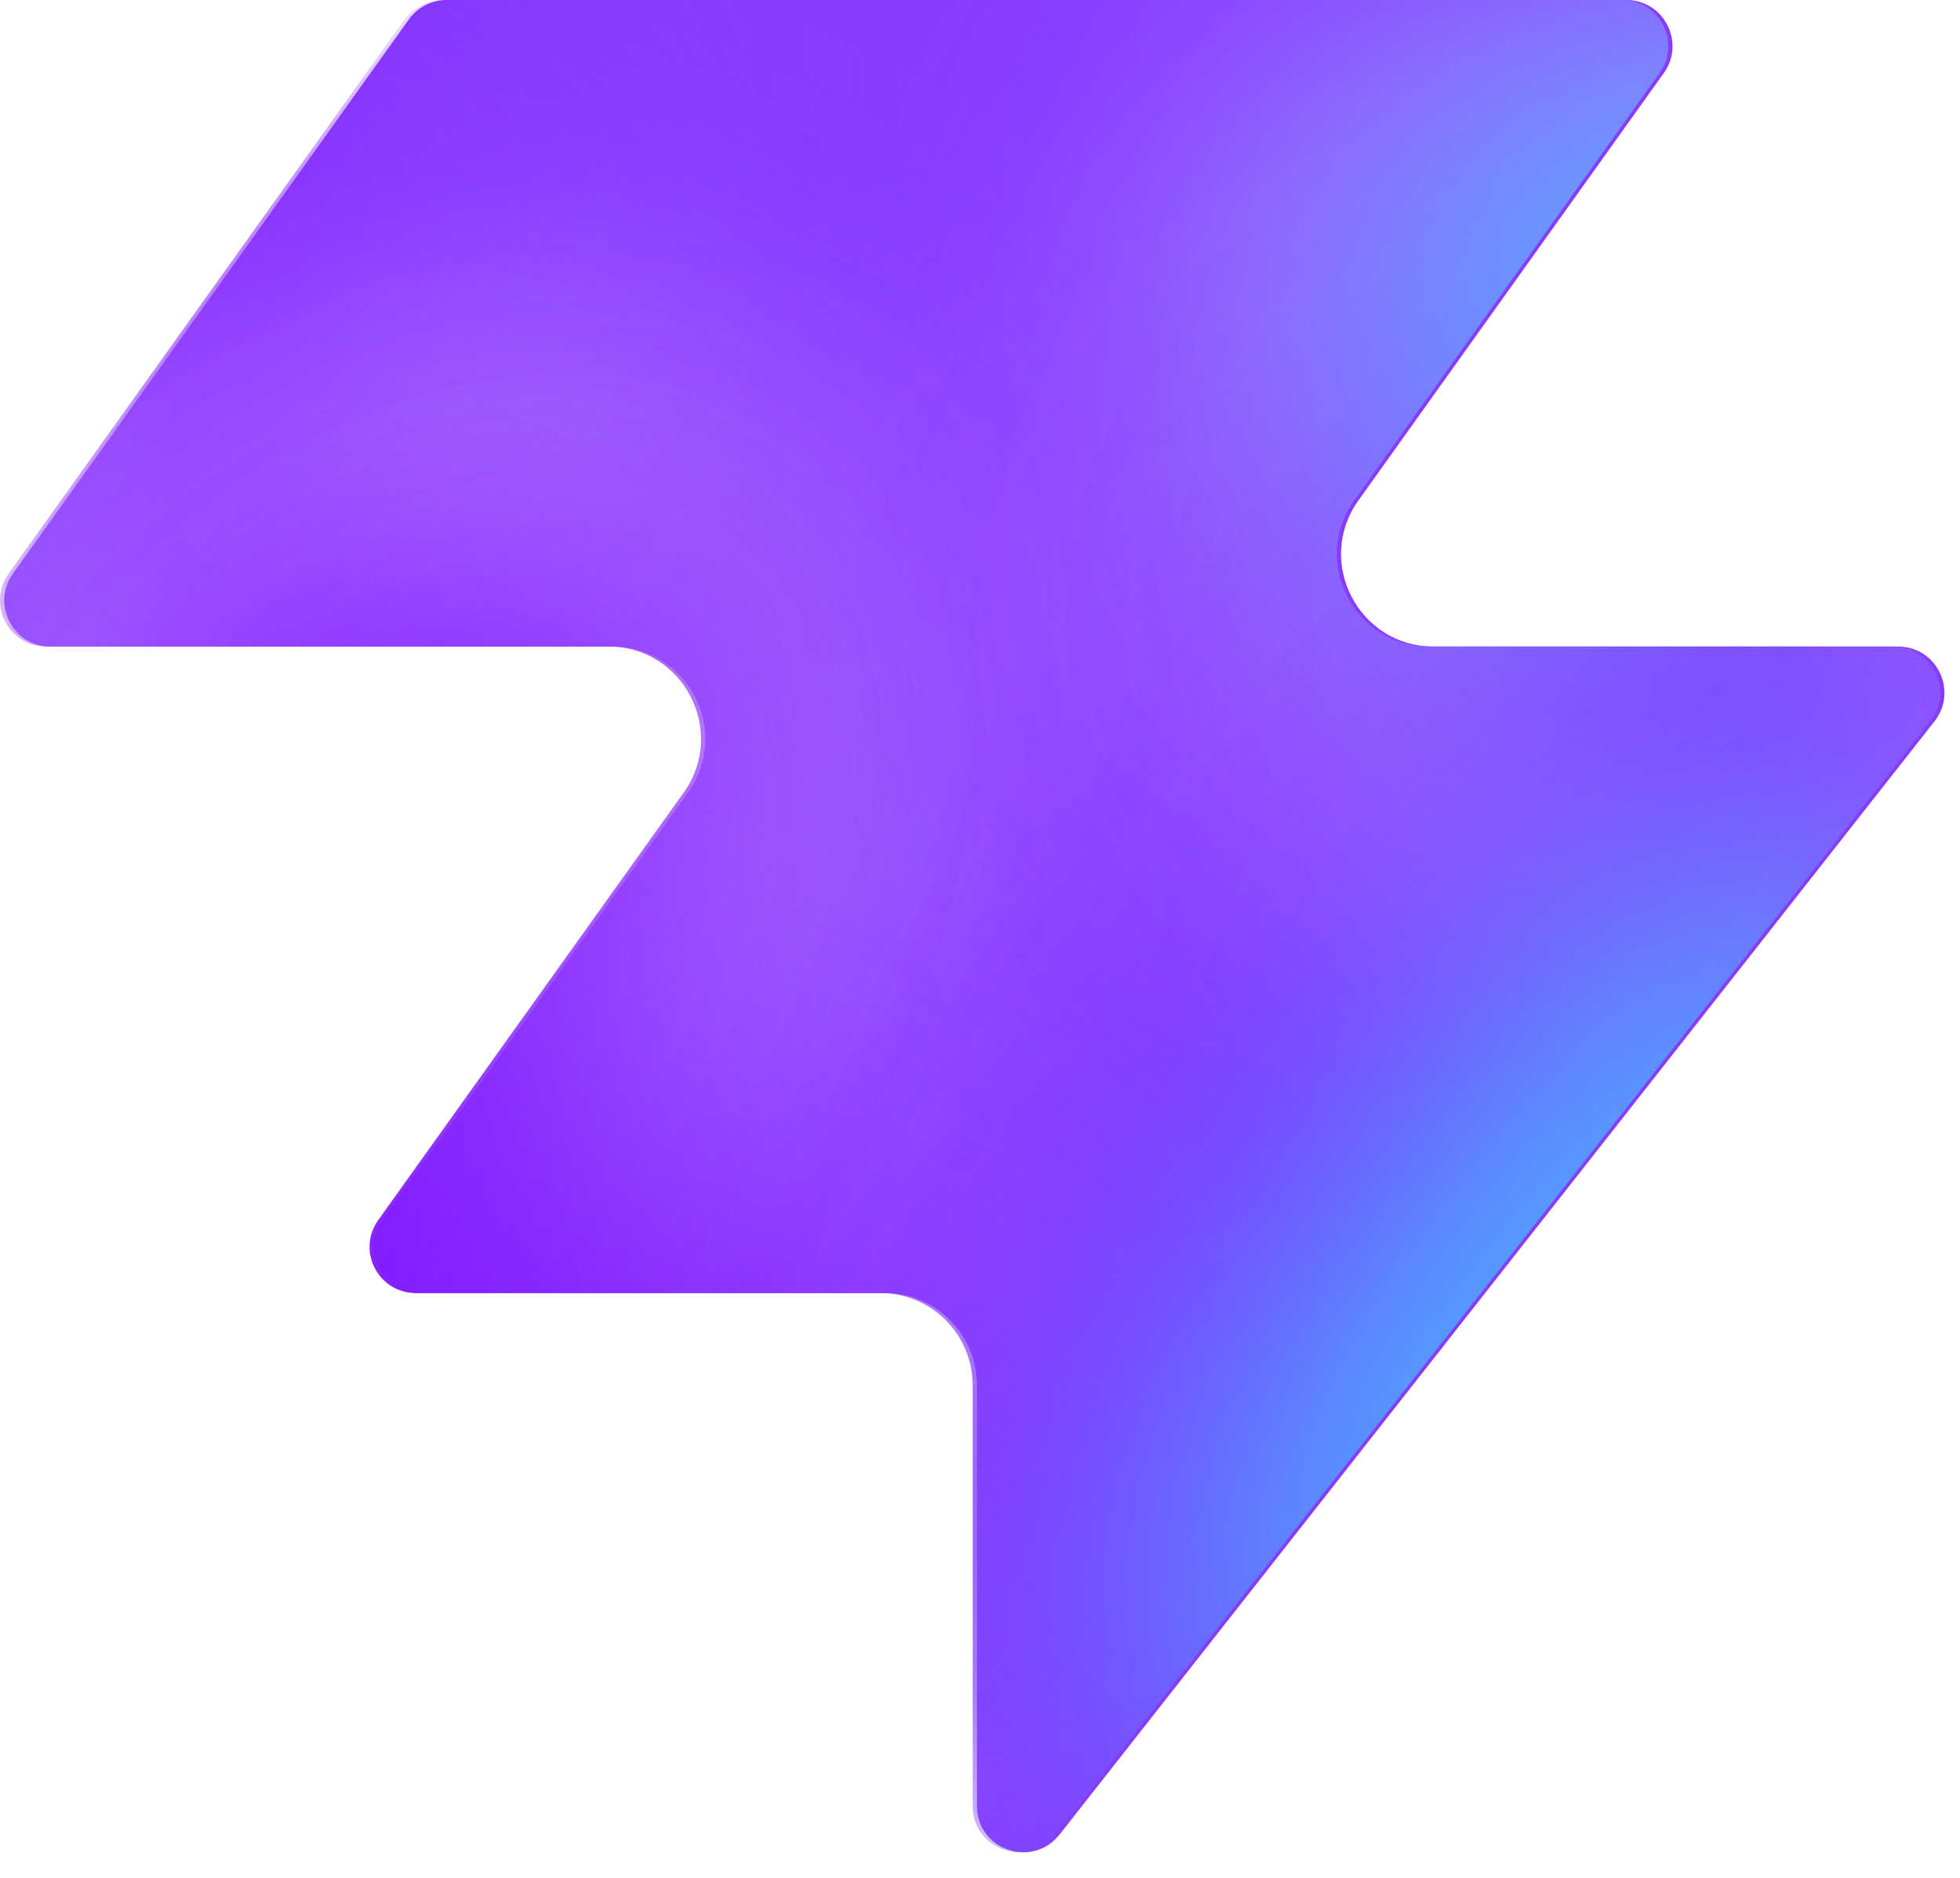
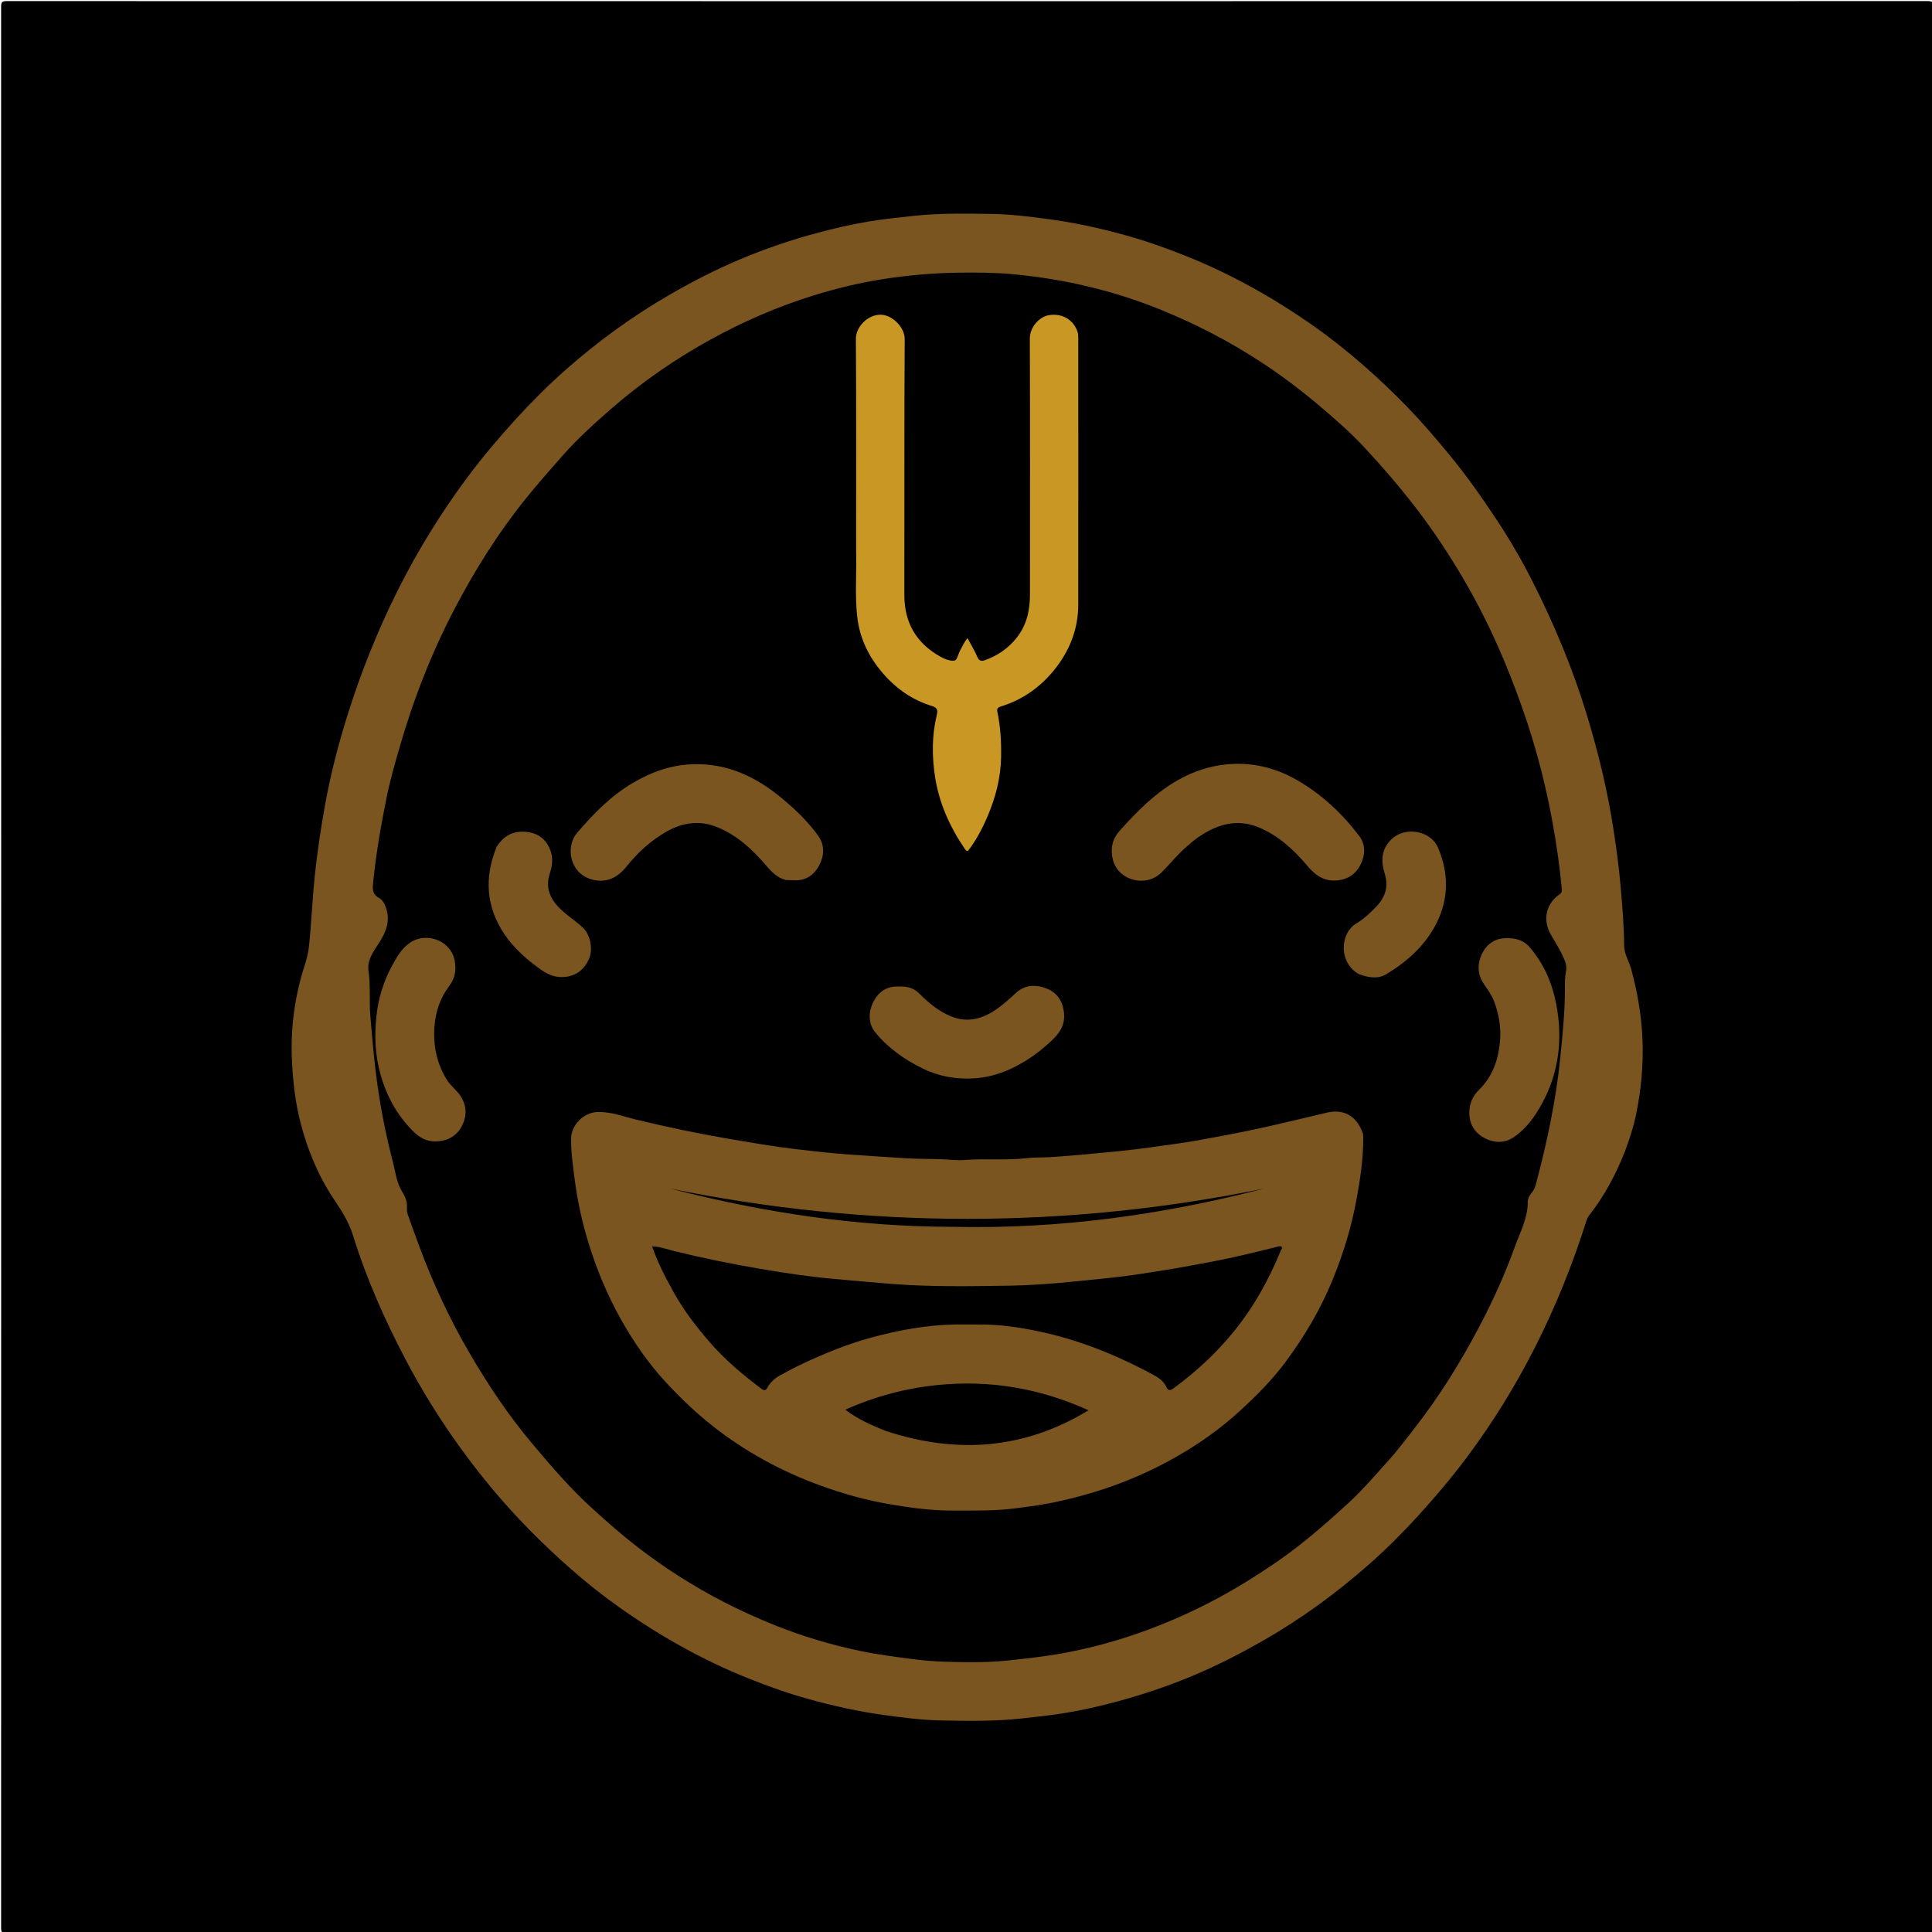
- <svg xmlns="http://www.w3.org/2000/svg" width="48" height="46" fill="none" viewBox="0 0 48 46">
-   <path fill="#863bff" d="M25.946 44.938c-.664.845-2.021.375-2.021-.698V33.937a2.26 2.26 0 0 0-2.262-2.262H10.287c-.92 0-1.456-1.04-.92-1.788l7.48-10.471c1.07-1.497 0-3.578-1.842-3.578H1.237c-.92 0-1.456-1.04-.92-1.788L10.013.474c.214-.297.556-.474.92-.474h28.894c.92 0 1.456 1.04.92 1.788l-7.48 10.471c-1.07 1.498 0 3.579 1.842 3.579h11.377c.943 0 1.473 1.088.89 1.83L25.947 44.94z" style="fill:#863bff;fill:color(display-p3 .525 .23 1);fill-opacity:1" />
-   <mask id="a" width="48" height="46" x="0" y="0" maskUnits="userSpaceOnUse" style="mask-type:alpha">
-     <path fill="#000" d="M25.842 44.938c-.664.844-2.021.375-2.021-.698V33.937a2.26 2.26 0 0 0-2.262-2.262H10.183c-.92 0-1.456-1.04-.92-1.788l7.48-10.471c1.07-1.498 0-3.579-1.842-3.579H1.133c-.92 0-1.456-1.04-.92-1.787L9.91.473c.214-.297.556-.474.92-.474h28.894c.92 0 1.456 1.04.92 1.788l-7.48 10.471c-1.07 1.498 0 3.578 1.842 3.578h11.377c.943 0 1.473 1.088.89 1.832L25.843 44.94z" style="fill:#000;fill-opacity:1" />
-   </mask>
-   <g mask="url(#a)">
-     <g filter="url(#b)">
-       <ellipse cx="5.508" cy="14.704" fill="#ede6ff" rx="5.508" ry="14.704" style="fill:#ede6ff;fill:color(display-p3 .927 .903 1);fill-opacity:1" transform="matrix(.00324 1 1 -.00324 -4.47 31.516)" />
-     </g>
-     <g filter="url(#c)">
-       <ellipse cx="10.399" cy="29.851" fill="#ede6ff" rx="10.399" ry="29.851" style="fill:#ede6ff;fill:color(display-p3 .927 .903 1);fill-opacity:1" transform="matrix(.00324 1 1 -.00324 -39.328 7.883)" />
-     </g>
-     <g filter="url(#d)">
-       <ellipse cx="5.508" cy="30.487" fill="#7e14ff" rx="5.508" ry="30.487" style="fill:#7e14ff;fill:color(display-p3 .492 .077 1);fill-opacity:1" transform="rotate(89.814 -25.913 -14.639)scale(1 -1)" />
-     </g>
-     <g filter="url(#e)">
-       <ellipse cx="5.508" cy="30.599" fill="#7e14ff" rx="5.508" ry="30.599" style="fill:#7e14ff;fill:color(display-p3 .492 .077 1);fill-opacity:1" transform="rotate(89.814 -32.644 -3.334)scale(1 -1)" />
-     </g>
-     <g filter="url(#f)">
-       <ellipse cx="5.508" cy="30.599" fill="#7e14ff" rx="5.508" ry="30.599" style="fill:#7e14ff;fill:color(display-p3 .492 .077 1);fill-opacity:1" transform="matrix(.00324 1 1 -.00324 -34.34 30.47)" />
-     </g>
-     <g filter="url(#g)">
-       <ellipse cx="14.072" cy="22.078" fill="#ede6ff" rx="14.072" ry="22.078" style="fill:#ede6ff;fill:color(display-p3 .927 .903 1);fill-opacity:1" transform="rotate(93.35 24.506 48.493)scale(-1 1)" />
-     </g>
-     <g filter="url(#h)">
-       <ellipse cx="3.47" cy="21.501" fill="#7e14ff" rx="3.47" ry="21.501" style="fill:#7e14ff;fill:color(display-p3 .492 .077 1);fill-opacity:1" transform="rotate(89.009 28.708 47.59)scale(-1 1)" />
-     </g>
-     <g filter="url(#i)">
-       <ellipse cx="3.47" cy="21.501" fill="#7e14ff" rx="3.47" ry="21.501" style="fill:#7e14ff;fill:color(display-p3 .492 .077 1);fill-opacity:1" transform="rotate(89.009 28.708 47.59)scale(-1 1)" />
-     </g>
-     <g filter="url(#j)">
-       <ellipse cx=".387" cy="8.972" fill="#7e14ff" rx="4.407" ry="29.108" style="fill:#7e14ff;fill:color(display-p3 .492 .077 1);fill-opacity:1" transform="rotate(39.51 .387 8.972)" />
-     </g>
-     <g filter="url(#k)">
-       <ellipse cx="47.523" cy="-6.092" fill="#7e14ff" rx="4.407" ry="29.108" style="fill:#7e14ff;fill:color(display-p3 .492 .077 1);fill-opacity:1" transform="rotate(37.892 47.523 -6.092)" />
-     </g>
-     <g filter="url(#l)">
-       <ellipse cx="41.412" cy="6.333" fill="#47bfff" rx="5.971" ry="9.665" style="fill:#47bfff;fill:color(display-p3 .28 .748 1);fill-opacity:1" transform="rotate(37.892 41.412 6.333)" />
-     </g>
-     <g filter="url(#m)">
-       <ellipse cx="-1.879" cy="38.332" fill="#7e14ff" rx="4.407" ry="29.108" style="fill:#7e14ff;fill:color(display-p3 .492 .077 1);fill-opacity:1" transform="rotate(37.892 -1.88 38.332)" />
-     </g>
-     <g filter="url(#n)">
-       <ellipse cx="-1.879" cy="38.332" fill="#7e14ff" rx="4.407" ry="29.108" style="fill:#7e14ff;fill:color(display-p3 .492 .077 1);fill-opacity:1" transform="rotate(37.892 -1.88 38.332)" />
-     </g>
-     <g filter="url(#o)">
-       <ellipse cx="35.651" cy="29.907" fill="#7e14ff" rx="4.407" ry="29.108" style="fill:#7e14ff;fill:color(display-p3 .492 .077 1);fill-opacity:1" transform="rotate(37.892 35.651 29.907)" />
-     </g>
-     <g filter="url(#p)">
-       <ellipse cx="38.418" cy="32.4" fill="#47bfff" rx="5.971" ry="15.297" style="fill:#47bfff;fill:color(display-p3 .28 .748 1);fill-opacity:1" transform="rotate(37.892 38.418 32.4)" />
-     </g>
-   </g>
-   <defs>
-     <filter id="b" width="60.045" height="41.654" x="-19.77" y="16.149" color-interpolation-filters="sRGB" filterUnits="userSpaceOnUse">
-       <feFlood flood-opacity="0" result="BackgroundImageFix" />
-       <feBlend in="SourceGraphic" in2="BackgroundImageFix" result="shape" />
-       <feGaussianBlur result="effect1_foregroundBlur_2002_17158" stdDeviation="7.659" />
-     </filter>
-     <filter id="c" width="90.34" height="51.437" x="-54.613" y="-7.533" color-interpolation-filters="sRGB" filterUnits="userSpaceOnUse">
-       <feFlood flood-opacity="0" result="BackgroundImageFix" />
-       <feBlend in="SourceGraphic" in2="BackgroundImageFix" result="shape" />
-       <feGaussianBlur result="effect1_foregroundBlur_2002_17158" stdDeviation="7.659" />
-     </filter>
-     <filter id="d" width="79.355" height="29.4" x="-49.64" y="2.03" color-interpolation-filters="sRGB" filterUnits="userSpaceOnUse">
-       <feFlood flood-opacity="0" result="BackgroundImageFix" />
-       <feBlend in="SourceGraphic" in2="BackgroundImageFix" result="shape" />
-       <feGaussianBlur result="effect1_foregroundBlur_2002_17158" stdDeviation="4.596" />
-     </filter>
-     <filter id="e" width="79.579" height="29.4" x="-45.045" y="20.029" color-interpolation-filters="sRGB" filterUnits="userSpaceOnUse">
-       <feFlood flood-opacity="0" result="BackgroundImageFix" />
-       <feBlend in="SourceGraphic" in2="BackgroundImageFix" result="shape" />
-       <feGaussianBlur result="effect1_foregroundBlur_2002_17158" stdDeviation="4.596" />
-     </filter>
-     <filter id="f" width="79.579" height="29.4" x="-43.513" y="21.178" color-interpolation-filters="sRGB" filterUnits="userSpaceOnUse">
-       <feFlood flood-opacity="0" result="BackgroundImageFix" />
-       <feBlend in="SourceGraphic" in2="BackgroundImageFix" result="shape" />
-       <feGaussianBlur result="effect1_foregroundBlur_2002_17158" stdDeviation="4.596" />
-     </filter>
-     <filter id="g" width="74.749" height="58.852" x="15.756" y="-17.901" color-interpolation-filters="sRGB" filterUnits="userSpaceOnUse">
-       <feFlood flood-opacity="0" result="BackgroundImageFix" />
-       <feBlend in="SourceGraphic" in2="BackgroundImageFix" result="shape" />
-       <feGaussianBlur result="effect1_foregroundBlur_2002_17158" stdDeviation="7.659" />
-     </filter>
-     <filter id="h" width="61.377" height="25.362" x="23.548" y="2.284" color-interpolation-filters="sRGB" filterUnits="userSpaceOnUse">
-       <feFlood flood-opacity="0" result="BackgroundImageFix" />
-       <feBlend in="SourceGraphic" in2="BackgroundImageFix" result="shape" />
-       <feGaussianBlur result="effect1_foregroundBlur_2002_17158" stdDeviation="4.596" />
-     </filter>
-     <filter id="i" width="61.377" height="25.362" x="23.548" y="2.284" color-interpolation-filters="sRGB" filterUnits="userSpaceOnUse">
-       <feFlood flood-opacity="0" result="BackgroundImageFix" />
-       <feBlend in="SourceGraphic" in2="BackgroundImageFix" result="shape" />
-       <feGaussianBlur result="effect1_foregroundBlur_2002_17158" stdDeviation="4.596" />
-     </filter>
-     <filter id="j" width="56.045" height="63.649" x="-27.636" y="-22.853" color-interpolation-filters="sRGB" filterUnits="userSpaceOnUse">
-       <feFlood flood-opacity="0" result="BackgroundImageFix" />
-       <feBlend in="SourceGraphic" in2="BackgroundImageFix" result="shape" />
-       <feGaussianBlur result="effect1_foregroundBlur_2002_17158" stdDeviation="4.596" />
-     </filter>
-     <filter id="k" width="54.814" height="64.646" x="20.116" y="-38.415" color-interpolation-filters="sRGB" filterUnits="userSpaceOnUse">
-       <feFlood flood-opacity="0" result="BackgroundImageFix" />
-       <feBlend in="SourceGraphic" in2="BackgroundImageFix" result="shape" />
-       <feGaussianBlur result="effect1_foregroundBlur_2002_17158" stdDeviation="4.596" />
-     </filter>
-     <filter id="l" width="33.541" height="35.313" x="24.641" y="-11.323" color-interpolation-filters="sRGB" filterUnits="userSpaceOnUse">
-       <feFlood flood-opacity="0" result="BackgroundImageFix" />
-       <feBlend in="SourceGraphic" in2="BackgroundImageFix" result="shape" />
-       <feGaussianBlur result="effect1_foregroundBlur_2002_17158" stdDeviation="4.596" />
-     </filter>
-     <filter id="m" width="54.814" height="64.646" x="-29.286" y="6.009" color-interpolation-filters="sRGB" filterUnits="userSpaceOnUse">
-       <feFlood flood-opacity="0" result="BackgroundImageFix" />
-       <feBlend in="SourceGraphic" in2="BackgroundImageFix" result="shape" />
-       <feGaussianBlur result="effect1_foregroundBlur_2002_17158" stdDeviation="4.596" />
-     </filter>
-     <filter id="n" width="54.814" height="64.646" x="-29.286" y="6.009" color-interpolation-filters="sRGB" filterUnits="userSpaceOnUse">
-       <feFlood flood-opacity="0" result="BackgroundImageFix" />
-       <feBlend in="SourceGraphic" in2="BackgroundImageFix" result="shape" />
-       <feGaussianBlur result="effect1_foregroundBlur_2002_17158" stdDeviation="4.596" />
-     </filter>
-     <filter id="o" width="54.814" height="64.646" x="8.244" y="-2.416" color-interpolation-filters="sRGB" filterUnits="userSpaceOnUse">
-       <feFlood flood-opacity="0" result="BackgroundImageFix" />
-       <feBlend in="SourceGraphic" in2="BackgroundImageFix" result="shape" />
-       <feGaussianBlur result="effect1_foregroundBlur_2002_17158" stdDeviation="4.596" />
-     </filter>
-     <filter id="p" width="39.409" height="43.623" x="18.713" y="10.588" color-interpolation-filters="sRGB" filterUnits="userSpaceOnUse">
-       <feFlood flood-opacity="0" result="BackgroundImageFix" />
-       <feBlend in="SourceGraphic" in2="BackgroundImageFix" result="shape" />
-       <feGaussianBlur result="effect1_foregroundBlur_2002_17158" stdDeviation="4.596" />
-     </filter>
-   </defs>
+ <svg xmlns="http://www.w3.org/2000/svg" version="1.1" id="Layer_1" x="0px" y="0px" width="100%" viewBox="0 0 1600 1600" enable-background="new 0 0 1600 1600" xml:space="preserve">
+   <path fill="#000000" opacity="1" stroke="none" d=" M948,1601   C633.5,1601 319.5,1600.992 5.5,1601.093   C1.752,1601.094 0.906,1600.25 0.907,1596.5   C1.005,1066.167 1.005,535.834 0.907,5.501   C0.907,1.754 1.748,0.906 5.499,0.907   C535.832,1.005 1066.166,1.005 1596.499,0.907   C1600.245,0.907 1601.094,1.747 1601.093,5.499   C1600.995,535.832 1600.995,1066.165 1601.093,1596.498   C1601.093,1600.243 1600.255,1601.096 1596.502,1601.094   C1380.501,1600.989 1164.501,1601 948,1601  z" />
+   <path fill="#7A5520" opacity="1" stroke="none" d=" M1345.691,953.609   C1338.129,972.652 1328.806,990.264 1316.354,1006.118   C1315.307,1007.45 1314.519,1008.847 1314.014,1010.443   C1302.531,1046.742 1288.408,1081.926 1271.161,1115.926   C1255.064,1147.661 1236.488,1177.763 1215.246,1206.262   C1202.598,1223.232 1188.971,1239.356 1174.714,1255.023   C1161.824,1269.186 1148.31,1282.695 1134.005,1295.318   C1107.1,1319.059 1078.242,1340.182 1047.05,1358.114   C1028.382,1368.845 1009.286,1378.657 989.509,1387.06   C968.702,1395.901 947.296,1403.108 925.446,1409.051   C911.11,1412.95 896.628,1416.258 882.026,1418.638   C869.846,1420.623 857.499,1421.931 845.183,1423.253   C823.429,1425.588 801.679,1425.193 779.944,1424.814   C763.961,1424.535 748.034,1422.513 732.135,1420.323   C710.832,1417.389 689.964,1412.739 669.299,1407.006   C652.594,1402.372 636.304,1396.544 620.192,1390.124   C582.386,1375.058 547.182,1355.249 513.975,1331.895   C499.409,1321.65 485.446,1310.563 472.063,1298.731   C460.357,1288.381 449.013,1277.688 438.069,1266.556   C417.748,1245.885 399.177,1223.701 382.16,1200.273   C365.174,1176.887 349.85,1152.415 336.367,1126.813   C318.784,1093.427 303.483,1059.036 292.3,1022.984   C288.84,1011.83 282.794,1002.51 276.497,993.109   C263.592,973.842 254.892,952.744 249.037,930.397   C244.581,913.391 242.63,896.12 241.786,878.524   C240.463,850.932 244.19,824.122 252.752,798.127   C255.961,788.384 256.418,778.855 257.217,768.968   C258.4,754.319 259.187,739.637 260.714,724.994   C262.737,705.604 265.649,686.386 269.081,667.24   C273.593,642.075 279.935,617.322 287.567,592.925   C298.631,557.561 312.283,523.264 328.831,490.045   C345.372,456.841 364.677,425.448 386.77,395.71   C399.394,378.718 413.047,362.618 427.309,346.957   C440.204,332.799 453.736,319.314 468.015,306.656   C494.752,282.955 523.557,262.016 554.538,244.081   C573.312,233.214 592.578,223.35 612.526,214.919   C633.346,206.12 654.708,198.795 676.589,192.934   C690.938,189.09 705.41,185.742 720.011,183.357   C732.19,181.367 744.539,180.063 756.855,178.746   C778.277,176.455 799.69,176.842 821.095,177.164   C837.423,177.41 853.673,179.466 869.904,181.69   C891.208,184.608 912.079,189.251 932.74,195.002   C949.44,199.649 965.736,205.462 981.847,211.887   C1019.649,226.961 1054.851,246.773 1088.059,270.12   C1102.627,280.362 1116.541,291.511 1129.975,303.282   C1142.109,313.915 1153.77,325.003 1164.986,336.56   C1177.199,349.145 1188.588,362.455 1199.785,375.976   C1213.817,392.92 1226.426,410.836 1238.582,429.096   C1249.658,445.734 1259.784,463.013 1268.806,480.813   C1287.052,516.808 1302.608,553.965 1314.348,592.652   C1323.693,623.448 1331.251,654.63 1336.161,686.469   C1338.577,702.133 1340.699,717.801 1342.073,733.59   C1343.509,750.093 1344.931,766.583 1345.047,783.166   C1345.096,790.099 1349.084,795.988 1350.854,802.501   C1355.978,821.364 1359.343,840.374 1360.207,860.004   C1361.152,881.476 1359.16,902.55 1354.834,923.444   C1352.733,933.593 1349.427,943.489 1345.691,953.609  z" />
+   <path fill="#000000" opacity="1" stroke="none" d=" M1167.251,1188.255   C1161.518,1195.323 1156.361,1202.428 1150.483,1208.876   C1139.415,1221.019 1128.816,1233.634 1116.685,1244.763   C1098.053,1261.856 1079.023,1278.491 1058.186,1292.909   C1036.835,1307.683 1014.674,1321.074 991.259,1332.375   C955.995,1349.396 919.267,1361.944 880.726,1369.029   C865.143,1371.894 849.421,1373.607 833.659,1375.258   C822.895,1376.387 812.037,1376.601 801.423,1376.513   C787.124,1376.393 772.688,1376.17 758.316,1374.318   C742.604,1372.293 726.923,1370.333 711.424,1367.05   C687.816,1362.051 664.799,1355.163 642.359,1346.21   C627.593,1340.318 613.159,1333.767 599.05,1326.494   C573.606,1313.378 549.608,1297.954 526.981,1280.432   C514.559,1270.814 502.837,1260.379 491.165,1249.848   C472.519,1233.026 456.304,1214.089 440.221,1194.911   C420.942,1171.925 404.384,1147.094 389.287,1121.314   C372.56,1092.749 358.586,1062.783 347.058,1031.719   C344.016,1023.522 341.06,1015.294 338.133,1007.056   C337.359,1004.878 336.775,1002.644 336.981,1000.252   C337.395,995.441 335.781,991.34 333.213,987.217   C328.25,979.247 327.363,969.828 325.051,960.951   C318.604,936.2 313.949,911.098 310.935,885.692   C309.183,870.922 307.955,856.112 306.696,841.294   C305.639,828.864 307.015,816.435 305.181,804.028   C303.837,794.937 309.552,787.659 314.142,780.478   C319.601,771.936 323.098,763.237 320.038,752.931   C318.909,749.129 317.075,745.358 313.864,743.645   C307.763,740.391 308.583,735.285 309.084,730.239   C311.43,706.597 315.591,683.216 320.281,659.959   C323.013,646.408 326.867,633.061 330.68,619.755   C342.219,579.473 357.376,540.591 376.859,503.466   C393.54,471.68 412.557,441.383 435.085,413.353   C445.034,400.976 455.524,389.091 466.04,377.195   C478.408,363.205 492.152,350.732 506.143,338.56   C531.35,316.628 558.69,297.644 587.991,281.462   C615.434,266.306 644.018,253.872 673.936,244.607   C693.15,238.657 712.699,233.982 732.628,230.937   C752.782,227.857 772.985,226.127 793.401,225.817   C808.804,225.583 824.184,225.708 839.462,227.145   C881.395,231.09 922.021,240.558 961.167,256.473   C990.518,268.406 1018.423,282.832 1044.906,300.225   C1061.499,311.123 1077.256,323.006 1092.393,335.816   C1105.574,346.97 1118.583,358.321 1130.323,370.965   C1143.921,385.61 1157.001,400.708 1169.362,416.47   C1185.295,436.788 1199.574,458.183 1212.546,480.417   C1224.96,501.698 1235.817,523.808 1245.404,546.561   C1252.719,563.924 1259.247,581.552 1265.127,599.414   C1274.053,626.527 1280.893,654.2 1285.976,682.293   C1289.238,700.318 1291.771,718.44 1293.442,736.691   C1293.671,739.192 1292.511,739.899 1291.086,740.947   C1279.882,749.186 1277.528,762.325 1284.526,774.329   C1288.668,781.436 1293.158,788.392 1296.127,796.173   C1297.265,799.156 1297.403,802.186 1296.815,804.972   C1295.871,809.453 1296.018,813.893 1296.018,818.36   C1296.015,837.596 1294.111,856.676 1292.177,875.8   C1288.566,911.522 1281.099,946.432 1271.875,981.036   C1271.187,983.618 1269.98,986.002 1268.313,988.034   C1266.553,990.179 1265.203,992.772 1265.226,995.209   C1265.357,1008.768 1258.881,1020.418 1254.516,1032.573   C1246.412,1055.141 1236.504,1076.991 1225.332,1098.226   C1209.472,1128.374 1191.574,1157.236 1170.466,1184.038   C1169.447,1185.333 1168.488,1186.675 1167.251,1188.255  z" />
+   <path fill="#7A5520" opacity="1" stroke="none" d=" M878.071,1243.024   C865.619,1246.03 853.355,1247.488 841.088,1249.11   C823.71,1251.408 806.289,1250.935 788.863,1250.993   C771.438,1251.051 754.226,1248.709 737.117,1245.804   C717.244,1242.43 697.871,1236.982 678.933,1230.071   C646.89,1218.377 617.332,1202.281 590.429,1181.149   C576.252,1170.013 563.326,1157.606 551.198,1144.447   C536.747,1128.77 524.651,1111.232 514.197,1092.578   C503.081,1072.742 494.362,1051.912 487.637,1030.233   C482.159,1012.574 478.203,994.593 475.865,976.214   C474.444,965.044 472.785,953.942 472.979,942.64   C473.171,931.475 483.499,921.328 494.68,920.935   C506.041,920.536 516.45,924.725 527.142,927.288   C552.149,933.282 577.275,938.639 602.615,942.954   C621.619,946.19 640.637,949.533 659.773,951.764   C674.522,953.483 689.296,955.213 704.158,956.181   C719.849,957.202 735.523,958.387 751.229,959.266   C760.369,959.777 769.481,959.702 778.602,959.974   C785.23,960.172 792.024,961.19 798.431,960.678   C815.68,959.298 832.968,961.134 850.182,959.148   C857.565,958.296 865.07,958.696 872.538,958.148   C890.831,956.805 909.073,955.083 927.324,953.27   C943.763,951.637 960.065,949.152 976.401,946.892   C988.631,945.2 1000.753,942.709 1012.91,940.504   C1041.791,935.267 1070.256,928.202 1098.808,921.459   C1112.344,918.262 1123.148,923.592 1128.519,938.155   C1129.016,939.502 1128.978,941.091 1128.981,942.569   C1129.015,959.661 1126.487,976.468 1123.426,993.231   C1119.172,1016.534 1112.22,1038.981 1103.193,1060.879   C1093.307,1084.862 1080.191,1106.905 1064.808,1127.692   C1053.692,1142.716 1040.497,1155.888 1026.821,1168.435   C1011.001,1182.949 993.495,1195.382 974.799,1206.098   C944.598,1223.409 912.426,1235.475 878.071,1243.024  z" />
+   <path fill="#C99723" opacity="1" stroke="none" d=" M709,455   C709,396.512 709.195,338.522 708.808,280.536   C708.743,270.884 718.397,260.605 729.236,260.627   C738.916,260.646 749.292,271.092 749.233,280.742   C748.801,351.392 749.09,422.046 748.948,492.698   C748.902,515.687 758.83,532.621 778.677,543.76   C782.138,545.704 786.463,547.498 790.17,547.134   C792.702,546.885 793.403,541.94 794.931,539.108   C796.771,535.696 798.269,532.097 801.231,528.4   C804.162,533.92 807.208,538.863 809.438,544.151   C810.796,547.371 812.768,547.747 815.313,546.861   C825.94,543.163 834.917,537.05 841.961,528.181   C850.316,517.662 852.962,505.359 852.973,492.342   C853.03,421.689 853.115,351.036 852.858,280.384   C852.825,271.26 860.304,262.524 868.394,261.068   C879.412,259.085 888.929,264.729 892.299,274.582   C892.989,276.6 892.967,278.465 892.968,280.392   C893.006,353.877 893.074,427.362 892.95,500.848   C892.917,520.279 886.347,537.635 874.509,552.965   C862.562,568.436 847.396,579.404 828.604,585.154   C826.468,585.808 825.429,586.94 825.961,589.435   C828.623,601.913 829.291,614.543 829.056,627.29   C828.742,644.394 824.441,660.588 817.824,676.122   C813.869,685.406 809.157,694.425 803.166,702.705   C801.312,705.268 800.809,705.651 798.88,702.814   C786.42,684.494 777.505,664.57 774.263,642.701   C771.798,626.068 771.717,609.162 775.714,592.522   C776.551,589.036 777.095,586.274 771.663,584.628   C755.462,579.718 741.915,570.123 730.924,557.304   C719.563,544.054 712.041,528.877 709.982,511.284   C707.81,492.718 709.596,474.09 709,455  z" />
+   <path fill="#7A5520" opacity="1" stroke="none" d=" M650.752,728.794   C643.393,726.788 638.727,721.753 634.318,716.594   C623.136,703.511 610.765,692.039 594.614,685.264   C579.778,679.042 565.529,680.996 551.974,688.703   C539.045,696.055 528.186,705.949 518.895,717.586   C511.331,727.06 501.739,731.74 489.606,728.184   C471.779,722.958 468.019,701.227 478.079,689.539   C491.512,673.932 505.804,659.209 523.754,648.576   C539.495,639.251 556.064,633.287 574.706,632.869   C603.176,632.229 626.625,643.681 647.79,661.314   C658.901,670.57 669.352,680.564 677.744,692.38   C682.976,699.746 682.645,708.344 678.77,716.012   C674.71,724.046 668.011,729.394 658.162,729.008   C655.832,728.917 653.499,728.933 650.752,728.794  z" />
+   <path fill="#7A5520" opacity="1" stroke="none" d=" M984.023,700.01   C975.688,706.926 969.267,715.262 961.832,722.6   C948.961,735.303 925.989,729.331 921.625,711.9   C919.475,703.309 920.863,695.13 927.359,687.9   C934.479,679.977 941.749,672.192 949.602,665.078   C967.923,648.483 988.828,636.223 1013.743,633.242   C1035.344,630.658 1055.915,635.386 1074.797,646.412   C1094.93,658.169 1111.66,673.861 1125.673,692.339   C1131.108,699.506 1130.642,708.241 1126.806,715.925   C1122.784,723.982 1116.067,728.629 1106.286,729.19   C1095.357,729.817 1088.554,723.945 1082.297,716.596   C1071.147,703.501 1058.77,692.055 1042.634,685.272   C1028.189,679.199 1014.278,681.056 1000.859,688.15   C994.889,691.306 989.3,695.193 984.023,700.01  z" />
+   <path fill="#7A5520" opacity="1" stroke="none" d=" M376.998,799.215   C377.692,806.095 375.707,811.576 371.868,816.778   C364.558,826.682 360.671,837.763 359.791,850.247   C358.674,866.105 361.688,880.635 370.025,894.164   C373.285,899.453 378.532,902.995 381.78,908.24   C386.547,915.939 386.632,924.242 382.817,931.92   C378.809,939.986 372.054,944.533 362.29,945.204   C350.126,946.04 343.274,938.55 336.546,930.803   C326.325,919.034 319.54,905.23 315.255,890.317   C310.582,874.055 309.944,857.452 311.834,840.641   C313.427,826.482 317.534,813.148 324.219,800.686   C328.171,793.319 332.16,785.821 339.413,780.813   C353.834,770.854 376.158,779.694 376.998,799.215  z" />
+   <path fill="#7A5520" opacity="1" stroke="none" d=" M1265.732,783.234   C1278.285,797.325 1285.4,813.794 1288.823,831.668   C1294.339,860.476 1291.091,888.342 1276.799,914.329   C1270.96,924.945 1263.85,934.813 1253.654,941.762   C1246.183,946.854 1237.681,946.635 1230.023,942.793   C1221.993,938.763 1217.087,932.059 1216.856,922.238   C1216.665,914.142 1219.388,907.929 1225.046,902.351   C1235.876,891.676 1240.612,878.344 1242.154,863.342   C1243.405,851.17 1241.396,839.824 1237.07,828.587   C1234.951,823.083 1231.215,818.664 1228.182,813.778   C1223.357,806.003 1223.584,797.693 1227.229,790.081   C1231.114,781.968 1237.913,776.893 1247.741,776.921   C1254.457,776.94 1260.529,778.126 1265.732,783.234  z" />
+   <path fill="#7A5520" opacity="1" stroke="none" d=" M747.732,817.001   C753.348,817.274 757.743,819.186 761.417,822.892   C769.032,830.574 777.319,837.446 787.4,841.623   C801.663,847.532 814.519,843.56 826.355,835.015   C831.706,831.152 836.6,826.691 841.478,822.197   C849.003,815.265 858.264,815.221 867.051,818.781   C875.53,822.215 880.114,829.035 881.15,838.66   C882.596,852.101 873.841,859.368 865.377,866.749   C858.176,873.027 850.207,878.37 841.704,882.864   C830.926,888.562 819.557,892.141 807.371,892.997   C792.203,894.062 777.617,891.511 764.002,884.824   C749.028,877.47 735.372,867.901 724.848,854.927   C718.835,847.514 719.106,837.923 723.403,829.497   C727.348,821.764 733.916,816.806 743.283,816.996   C744.615,817.023 745.948,817 747.732,817.001  z" />
+   <path fill="#7A5520" opacity="1" stroke="none" d=" M1125.497,806.792   C1108.524,797.386 1109.391,773.079 1123.348,764.698   C1129.702,760.882 1135.199,755.708 1140.323,750.227   C1147.491,742.56 1149.938,733.821 1146.82,723.723   C1143.534,713.077 1143.739,703.33 1152.491,694.919   C1163.599,684.245 1184.776,687.693 1190.883,701.958   C1199.869,722.948 1199.965,744.208 1189.547,764.762   C1180.247,783.109 1165.317,796.403 1147.96,806.839   C1141.088,810.97 1133.244,809.606 1125.497,806.792  z" />
+   <path fill="#7A5520" opacity="1" stroke="none" d=" M411.235,701.431   C417.378,691.478 426.07,687.538 437.171,689.082   C447.255,690.485 453.603,696.685 456.395,706.091   C458.104,711.846 457.123,717.846 455.243,723.674   C451.932,733.939 454.714,742.683 461.942,750.569   C468.274,757.477 476.398,762.162 483.051,768.601   C488.974,774.336 491.36,786.629 487.627,794.548   C483.573,803.146 477.021,808.414 466.896,809.135   C458.579,809.727 452.303,806.22 446.013,801.655   C432.485,791.836 420.65,780.459 412.872,765.489   C402.025,744.614 402.424,723.27 411.235,701.431  z" />
+   <path fill="#000000" opacity="1" stroke="none" d=" M970.058,1051.008   C981.843,1048.902 993.193,1046.846 1004.525,1044.696   C1022.499,1041.285 1040.245,1036.868 1057.995,1032.473   C1059.166,1032.184 1060.404,1031.669 1061.292,1032.502   C1062.417,1033.558 1061.101,1034.647 1060.714,1035.599   C1050.697,1060.224 1037.858,1083.134 1020.905,1103.791   C1006.616,1121.202 990.269,1136.22 972.186,1149.509   C969.325,1151.612 967.591,1152.234 965.781,1148.375   C963.751,1144.051 959.97,1141.205 955.841,1138.962   C925.36,1122.404 893.442,1109.459 859.419,1102.418   C843.597,1099.143 827.538,1096.796 811.232,1096.923   C804.501,1096.976 797.773,1096.769 791.025,1096.889   C767.24,1097.314 744.131,1101.561 721.264,1107.8   C701.758,1113.122 683.136,1120.738 664.903,1129.269   C658.495,1132.268 652.184,1135.642 645.936,1139.046   C641.47,1141.478 637.849,1144.924 635.416,1149.339   C633.999,1151.911 632.682,1151.658 630.809,1150.263   C615.118,1138.574 600.292,1126.011 587.4,1111.129   C576.323,1098.342 566.125,1084.989 557.917,1070.243   C551.182,1058.146 544.725,1045.849 540.031,1032.144   C546.761,1032.453 552.651,1034.677 558.636,1036.147   C582.007,1041.887 605.584,1046.691 629.276,1050.751   C649.416,1054.203 669.658,1057.212 690.044,1059.093   C705.842,1060.55 721.64,1061.923 737.454,1063.199   C770.188,1065.84 802.945,1065.237 835.671,1064.74   C853.638,1064.466 871.66,1063.101 889.623,1061.284   C903.422,1059.888 917.247,1058.634 931.006,1056.91   C943.919,1055.292 956.749,1053.007 970.058,1051.008  z" />
+   <path fill="#000000" opacity="1" stroke="none" d=" M733.172,1184.934   C721.54,1180.178 710.372,1175.348 700.048,1167.435   C724.565,1156.487 749.72,1149.761 775.854,1147.084   C819.464,1142.617 861.32,1149.674 901.438,1167.933   C848.221,1200.39 792.104,1204.384 733.172,1184.934  z" />
+   <path fill="#000000" opacity="1" stroke="none" d=" M788.865,1015.998   C709.339,1015.929 631.875,1004.149 555.431,984.398   C719.187,1017.721 882.9,1017.75 1046.629,984.362   C962.243,1006.244 876.643,1018.003 788.865,1015.998  z" />
</svg>
